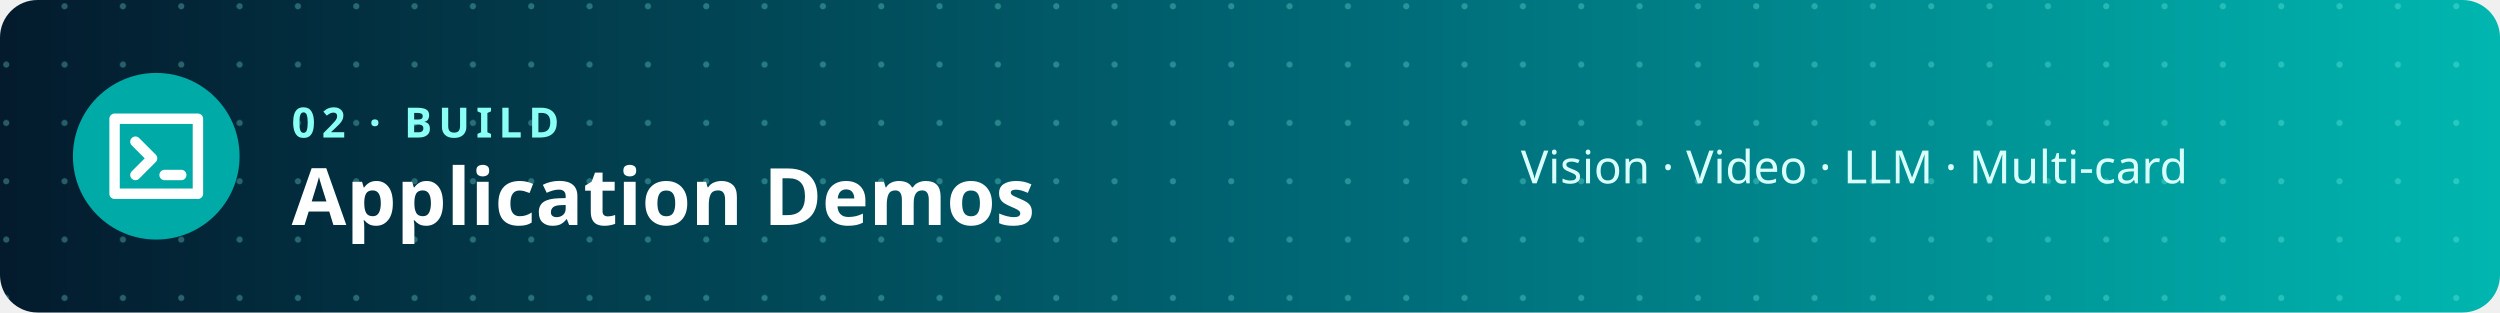
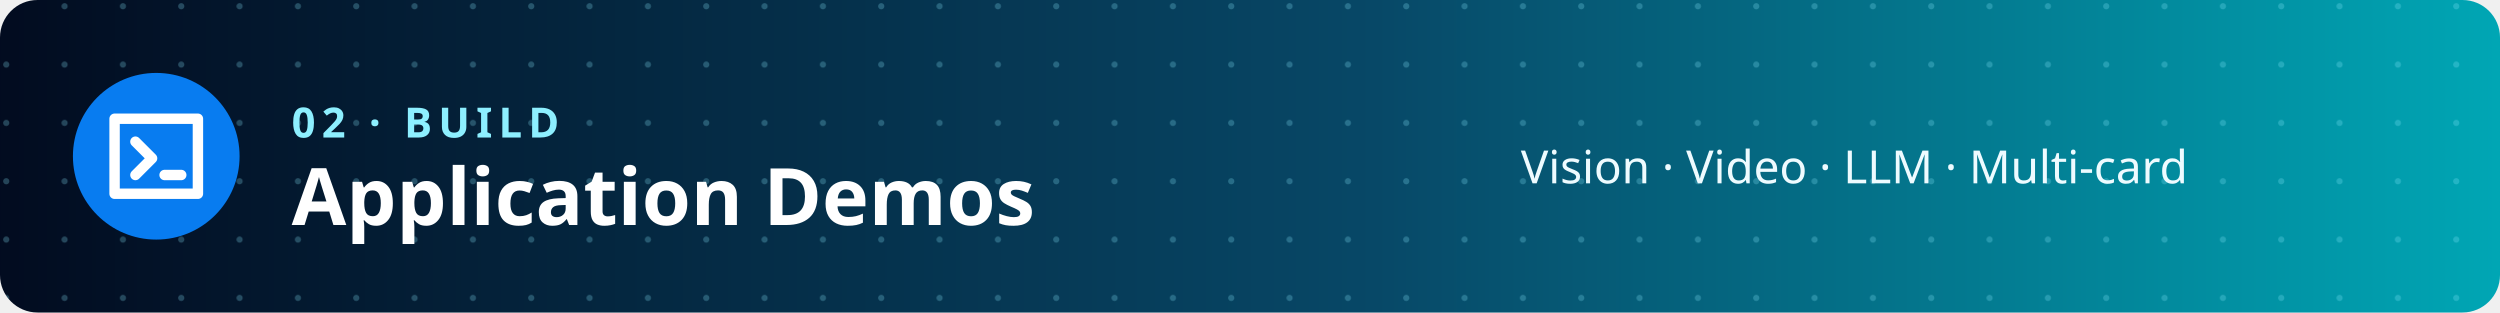
<svg xmlns="http://www.w3.org/2000/svg" width="1200" height="150" viewBox="0 0 1200 150" role="img" aria-labelledby="title desc">
  <defs>
    <linearGradient id="g" x1="0" x2="1">
-       <stop stop-color="#031a2c" />
-       <stop offset=".55" stop-color="#006b78" />
-       <stop offset="1" stop-color="#00b7b0" />
+       <stop stop-color="#020b1f" />
+       <stop offset=".55" stop-color="#074867" />
+       <stop offset="1" stop-color="#00a7b5" />
    </linearGradient>
    <pattern id="p" width="28" height="28" patternUnits="userSpaceOnUse">
-       <circle cx="3" cy="3" r="1.5" fill="#8afff4" fill-opacity=".28" />
+       <circle cx="3" cy="3" r="1.5" fill="#8defff" fill-opacity=".25" />
    </pattern>
  </defs>
  <rect width="1200" height="150" rx="18" fill="url(#g)" />
  <rect width="1200" height="150" rx="18" fill="url(#p)" />
-   <circle cx="75" cy="75" r="40" fill="#00aaa6" />
+   <circle cx="75" cy="75" r="40" fill="#087cf0" />
  <path d="M55 57h40v36H55zM65 68l8 8-8 8m14 0h8" fill="none" stroke="#fff" stroke-width="5" stroke-linecap="round" stroke-linejoin="round" />
-   <text x="140" y="66" fill="#8afff4" font-family="Noto Sans, Arial, sans-serif" font-size="20" font-weight="700" letter-spacing="3">02 · BUILD</text>
+   <text x="140" y="66" fill="#8defff" font-family="Noto Sans, Arial, sans-serif" font-size="20" font-weight="700" letter-spacing="3">02 · BUILD</text>
  <text x="140" y="108" fill="#fff" font-family="Noto Sans, Arial, sans-serif" font-size="38" font-weight="700">Application Demos</text>
-   <text x="730" y="88" fill="#d8fffb" font-family="Noto Sans, Arial, sans-serif" font-size="22">Vision · Video · LLM · Multi-card</text>
+   <text x="730" y="88" fill="#eefbff" font-family="Noto Sans, Arial, sans-serif" font-size="22">Vision · Video · LLM · Multi-card</text>
</svg>
